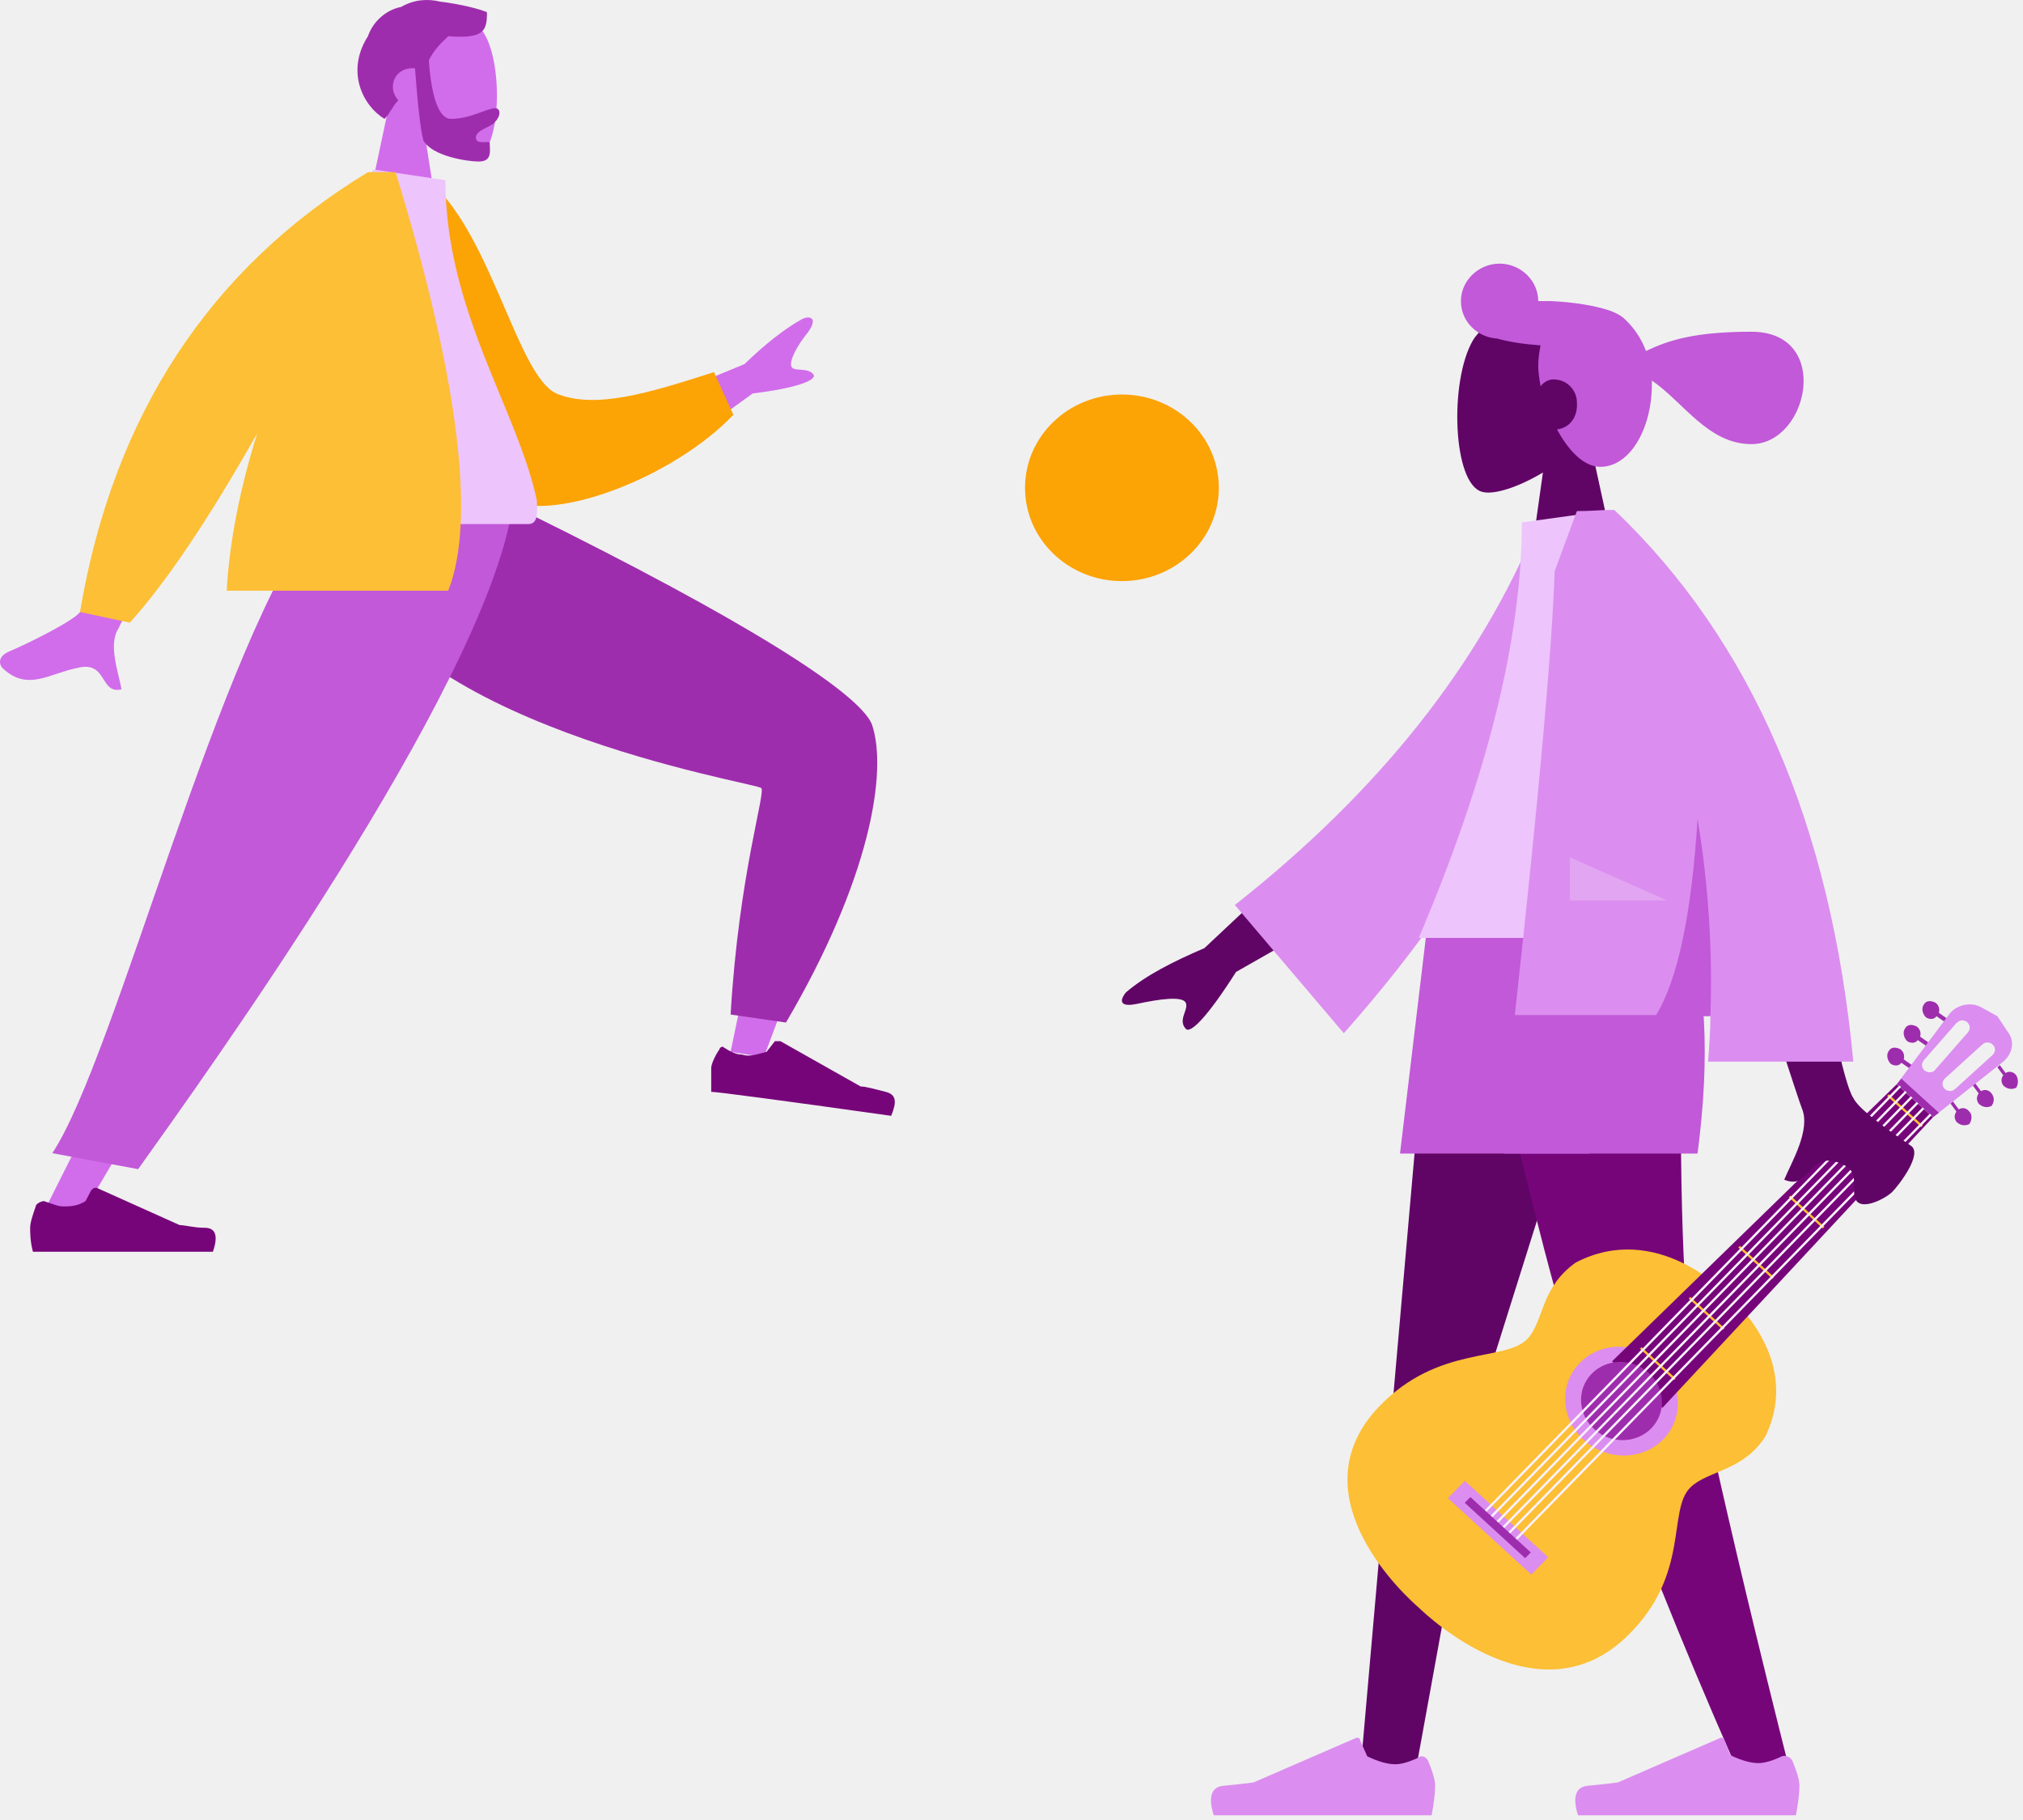
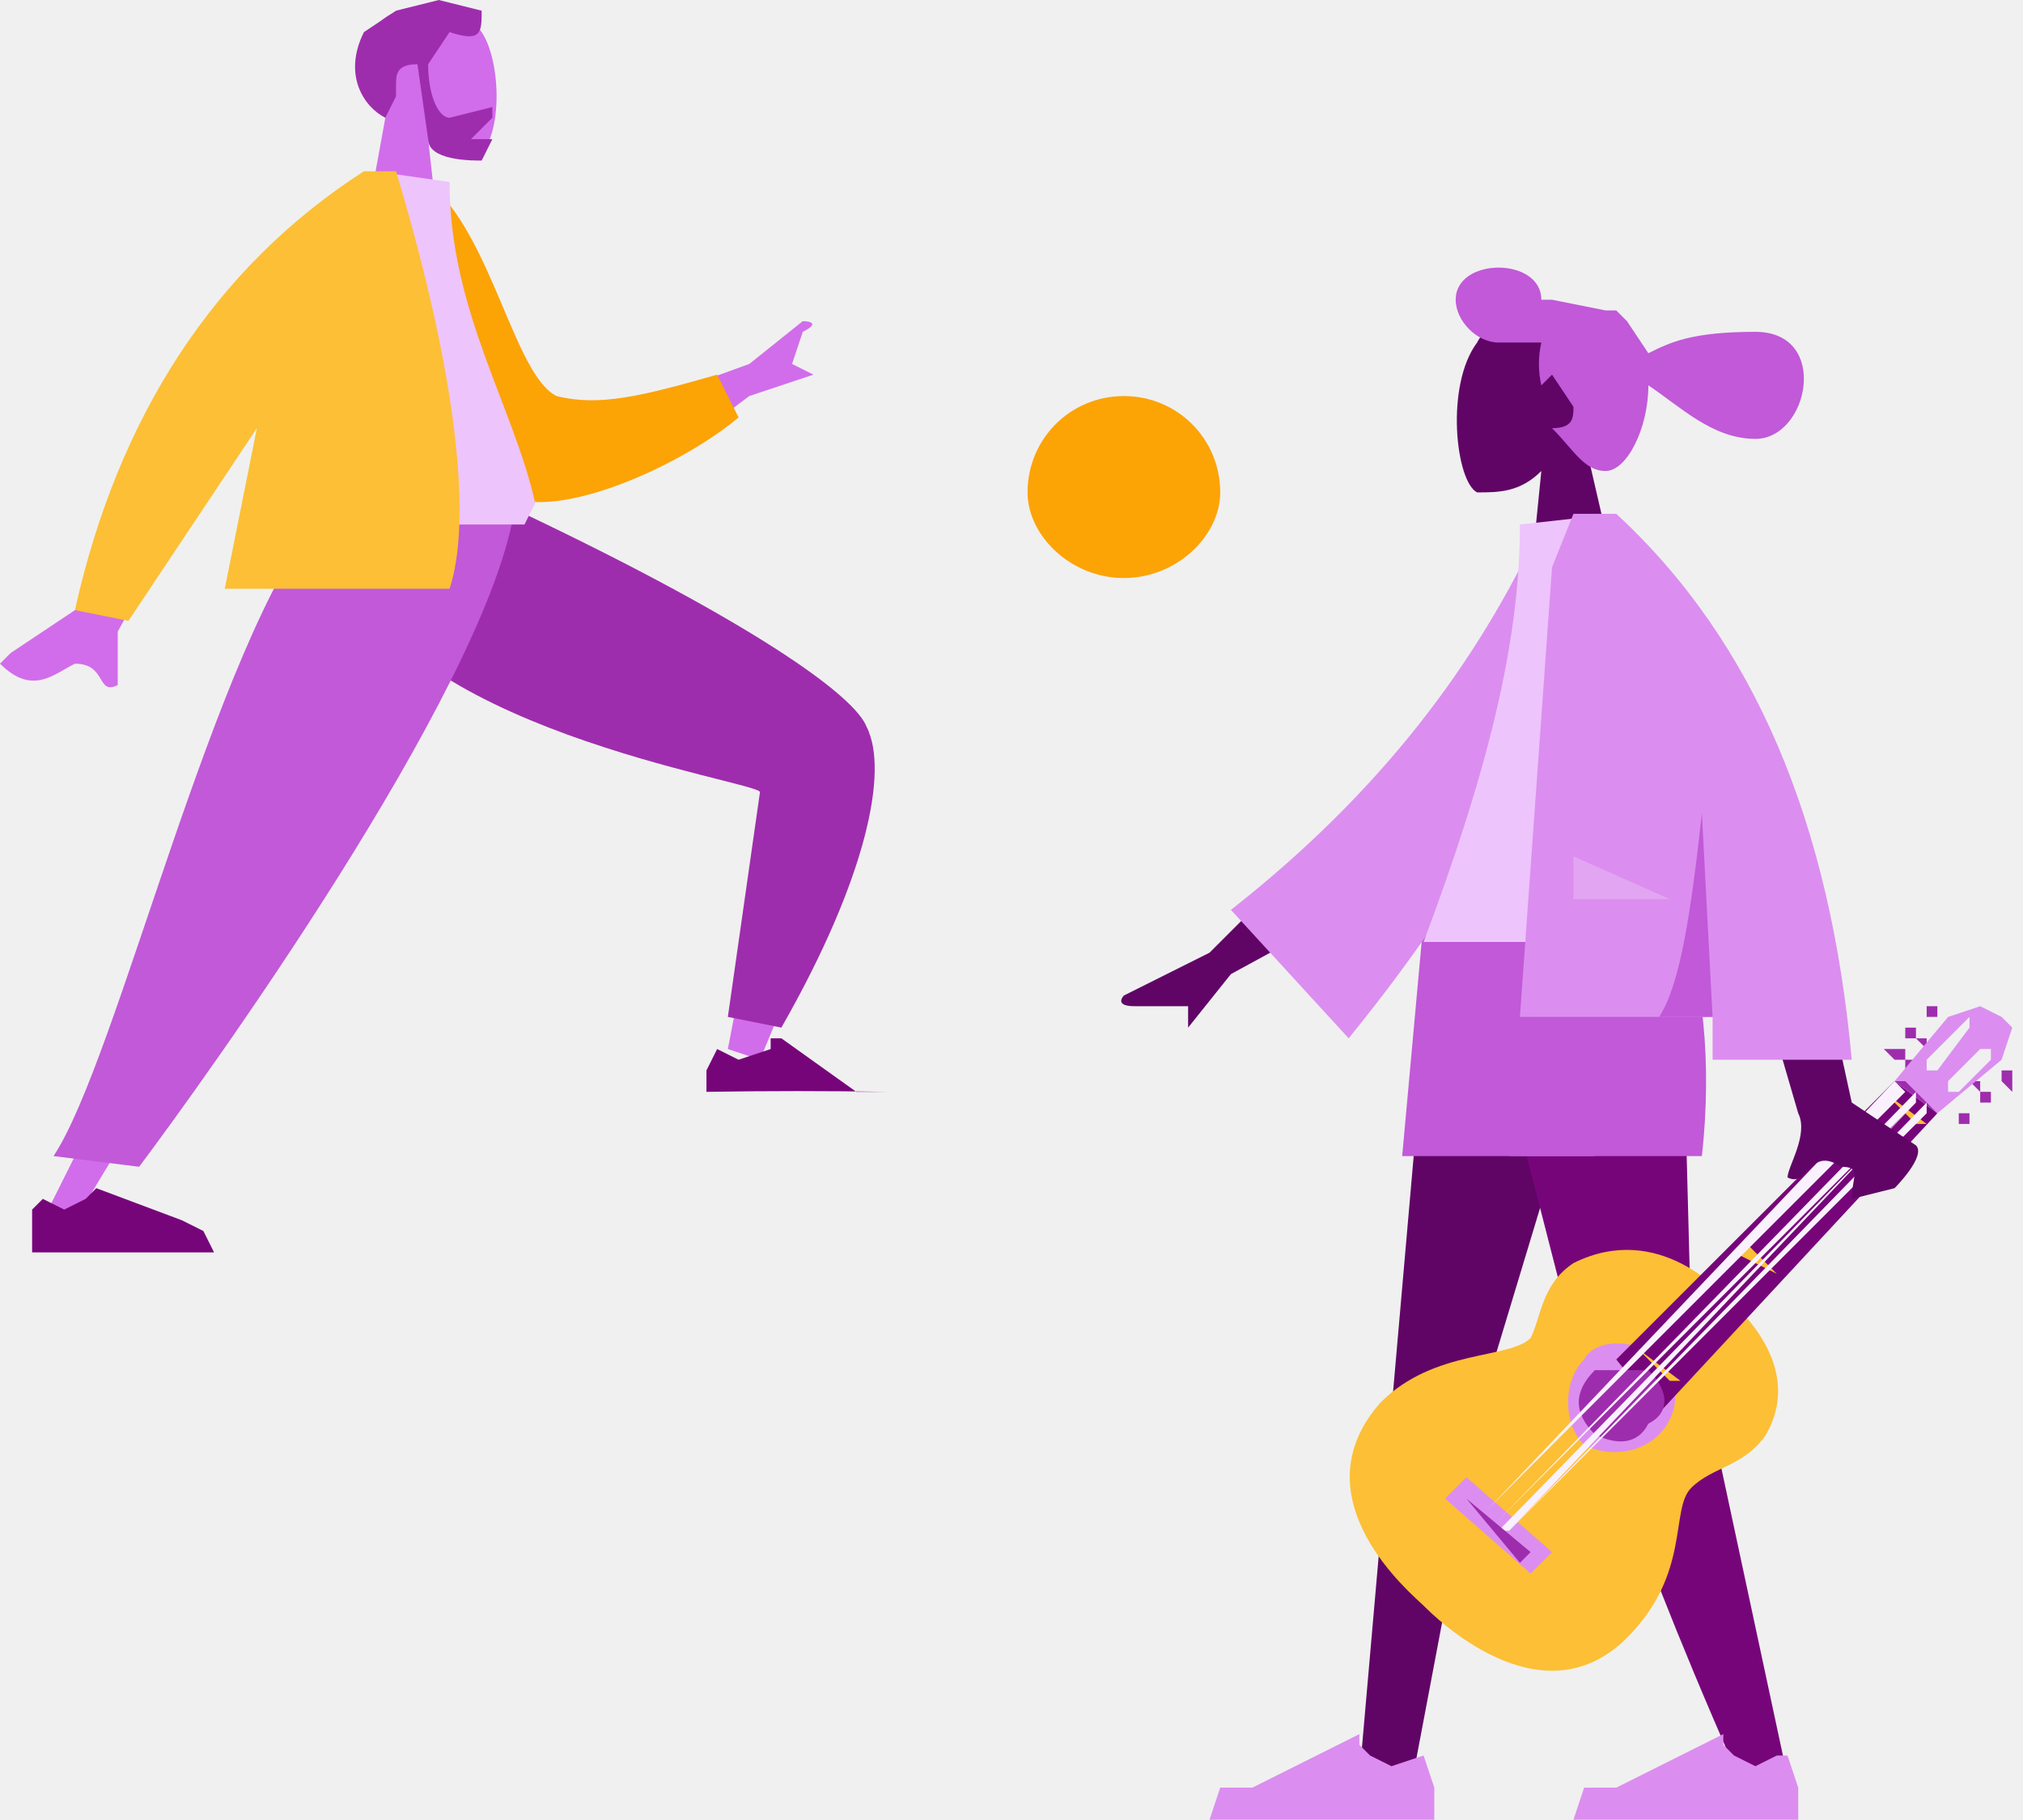
- <svg xmlns="http://www.w3.org/2000/svg" width="189" height="170" viewBox="0 0 189 170" fill="none">
-   <path d="M152.465 85.814L138.895 128.974L132.219 165.665H127.076L134.08 85.814H152.465Z" fill="#600566" />
-   <path d="M157.39 85.814C156.515 109.462 157.499 121.763 157.718 123.884C157.937 126.005 160.782 140.003 167.458 166.407L161.986 164.605C151.371 140.427 147.76 127.808 146.556 124.626C145.352 121.445 142.069 108.508 136.816 85.921H157.39V85.814Z" fill="#77057A" />
-   <path d="M167.458 164.498C167.895 165.559 168.114 166.301 168.114 166.831C168.114 167.468 168.005 168.422 167.786 169.588C167.02 169.588 160.235 169.588 147.431 169.588C146.884 167.892 147.212 166.937 148.307 166.831C149.401 166.725 150.386 166.619 151.152 166.513L160.673 162.378C160.892 162.271 161.11 162.378 161.11 162.59L161.658 163.968C162.752 164.498 163.627 164.71 164.284 164.71C164.831 164.71 165.597 164.498 166.473 164.074C166.801 163.968 167.239 164.074 167.458 164.498Z" fill="#DB8EEF" />
-   <path d="M133.423 164.498C133.861 165.559 134.08 166.301 134.08 166.831C134.08 167.468 133.971 168.422 133.752 169.588C132.986 169.588 126.201 169.588 113.397 169.588C112.85 167.892 113.178 166.937 114.272 166.831C115.367 166.725 116.352 166.619 117.118 166.513L126.639 162.378C126.857 162.271 127.076 162.378 127.076 162.59L127.733 164.074C128.827 164.604 129.703 164.817 130.359 164.817C130.906 164.817 131.673 164.604 132.548 164.18C132.767 163.968 133.205 164.074 133.423 164.498Z" fill="#DB8EEF" />
-   <path d="M154.325 85.814L148.525 107.765H130.797L133.423 85.814H154.325Z" fill="#C159D8" />
-   <path d="M157.499 85.814C159.359 91.329 159.797 98.646 158.593 107.765H140.537L135.612 85.814H157.499Z" fill="#C159D8" />
-   <path d="M148.417 40.642C150.059 38.733 151.263 36.4 151.044 33.855C150.497 26.326 139.772 28.023 137.583 31.84C135.395 35.658 135.723 45.202 138.459 45.944C139.553 46.262 141.851 45.52 144.149 44.141L142.727 54.215H151.372L148.417 40.642Z" fill="#600566" />
-   <path d="M145.462 40.111C146.556 42.126 147.979 43.611 149.511 43.611C152.356 43.611 154.326 39.899 154.326 35.975C154.326 35.87 154.326 35.657 154.326 35.551C157.281 37.566 159.579 41.49 163.628 41.49C168.99 41.49 171.179 30.991 163.628 30.991C158.485 30.991 155.968 31.734 153.779 32.794C153.341 31.628 152.685 30.673 151.919 29.931C151.7 29.719 151.481 29.507 151.043 29.295C150.824 29.189 150.605 29.083 150.277 28.977C148.964 28.552 147.104 28.234 144.915 28.128C144.477 28.128 144.149 28.128 143.711 28.128C143.711 26.22 142.069 24.629 140.1 24.629C138.13 24.629 136.488 26.22 136.488 28.128C136.488 30.037 138.02 31.522 139.881 31.628C140.975 31.946 142.398 32.158 143.93 32.264C143.82 32.794 143.711 33.431 143.711 34.173C143.711 34.809 143.82 35.445 143.93 36.082C144.258 35.657 144.696 35.445 145.134 35.445C146.447 35.445 147.322 36.506 147.322 37.566C147.432 39.051 146.556 40.005 145.462 40.111Z" fill="#C159D8" />
-   <path d="M177.855 98.966C177.964 98.648 177.855 98.224 177.527 98.011C177.089 97.799 176.651 97.799 176.432 98.224C176.214 98.542 176.323 99.072 176.651 99.39C176.98 99.602 177.417 99.602 177.636 99.284L178.402 99.814L178.621 99.496L177.855 98.966Z" fill="#9E2DAD" />
-   <path d="M179.387 96.845C179.497 96.526 179.387 96.102 179.059 95.89C178.621 95.678 178.183 95.678 177.965 96.102C177.746 96.421 177.855 96.951 178.184 97.269C178.512 97.481 178.95 97.481 179.168 97.163L179.934 97.693L180.153 97.375L179.387 96.845Z" fill="#9E2DAD" />
-   <path d="M181.137 94.618C181.247 94.3 181.137 93.876 180.809 93.664C180.371 93.452 179.933 93.452 179.715 93.876C179.496 94.194 179.605 94.724 179.934 95.042C180.262 95.254 180.7 95.254 180.918 94.936L181.684 95.466L181.903 95.148L181.137 94.618Z" fill="#9E2DAD" />
-   <path d="M157.938 138.944C159.579 137.354 162.862 137.46 164.941 134.172C168.553 126.643 161.221 120.811 161.221 120.811C161.221 120.811 154.764 114.024 147.213 117.948C143.93 120.281 144.258 123.356 142.726 125.053C140.647 127.279 134.409 125.583 128.828 131.415C120.839 139.793 131.564 149.336 132.549 150.185C133.534 151.139 143.93 160.895 152.138 152.73C157.938 147.003 155.749 141.065 157.938 138.944Z" fill="#FCBF35" />
-   <path d="M183.983 103.845C183.764 103.527 183.327 103.421 182.998 103.633L182.451 102.891L182.232 103.103L182.779 103.845C182.561 104.163 182.561 104.481 182.779 104.799C183.108 105.118 183.545 105.224 183.983 105.011C184.202 104.693 184.312 104.163 183.983 103.845Z" fill="#9E2DAD" />
-   <path d="M186.062 102.15C185.843 101.832 185.406 101.726 185.077 101.938L184.53 101.195L184.311 101.407L184.859 102.15C184.64 102.468 184.64 102.786 184.859 103.104C185.187 103.422 185.625 103.528 186.062 103.316C186.281 102.998 186.391 102.574 186.062 102.15Z" fill="#9E2DAD" />
-   <path d="M188.36 100.45C188.141 100.132 187.704 100.026 187.375 100.238L186.828 99.496L186.609 99.708L187.156 100.45C186.938 100.769 186.938 101.087 187.156 101.405C187.485 101.723 187.923 101.829 188.36 101.617C188.579 101.299 188.579 100.769 188.36 100.45Z" fill="#9E2DAD" />
-   <path d="M147.994 134.548C145.823 132.596 145.628 129.378 147.56 127.36C149.492 125.342 152.818 125.288 154.989 127.239C157.161 129.191 157.355 132.409 155.423 134.427C153.492 136.445 150.166 136.499 147.994 134.548Z" fill="#DB8EEF" />
-   <path d="M180.591 104.374L177.198 101.299L150.606 127.173L155.311 131.521L180.591 104.374Z" fill="#77057A" />
-   <path d="M148.959 133.527C147.408 132.133 147.283 129.82 148.68 128.36C150.078 126.9 152.468 126.846 154.019 128.24C155.57 129.634 155.694 131.947 154.297 133.407C152.9 134.867 150.51 134.921 148.959 133.527Z" fill="#9E2DAD" />
-   <path d="M136.85 138.34L144.644 145.479L143.065 147.098L135.271 139.958L136.85 138.34Z" fill="#DB8EEF" />
-   <path d="M187.157 99.178L180.591 104.375L177.199 101.299L182.123 94.725C182.78 93.876 184.093 93.558 185.078 94.088L186.61 94.937L187.595 96.421C188.251 97.27 188.033 98.436 187.157 99.178ZM180.81 99.921L183.874 96.421C184.093 96.103 184.093 95.785 183.765 95.467C183.436 95.255 183.108 95.255 182.78 95.573L179.715 99.072C179.497 99.391 179.497 99.709 179.825 100.027C180.153 100.239 180.591 100.239 180.81 99.921ZM186.172 98.542C186.391 98.33 186.5 97.906 186.172 97.588C185.953 97.376 185.516 97.27 185.187 97.588L181.685 100.769C181.466 100.981 181.357 101.405 181.685 101.723C181.904 101.936 182.342 102.042 182.67 101.723L186.172 98.542Z" fill="#DB8EEF" />
-   <path d="M176.457 102.231L179.638 105.146L179.487 105.3L176.306 102.386L176.457 102.231Z" fill="#FCBF35" />
-   <path d="M171.824 107L175.005 109.914L174.855 110.068L171.673 107.154L171.824 107Z" fill="#FCBF35" />
-   <path d="M167.266 111.693L170.447 114.607L170.297 114.762L167.116 111.847L167.266 111.693Z" fill="#FCBF35" />
-   <path d="M162.553 116.389L165.734 119.303L165.584 119.457L162.403 116.543L162.553 116.389Z" fill="#FCBF35" />
-   <path d="M157.921 121.159L161.102 124.073L160.951 124.227L157.77 121.313L157.921 121.159Z" fill="#FCBF35" />
-   <path d="M153.363 125.851L156.544 128.765L156.394 128.919L153.213 126.005L153.363 125.851Z" fill="#FCBF35" />
-   <path d="M181.138 103.95L177.636 100.769L177.198 101.299L180.591 104.374L181.138 103.95Z" fill="#9E2DAD" />
-   <path d="M177.449 101.405L177.608 101.551L138.879 141.227L138.72 141.081L177.449 101.405Z" fill="#F9F1FD" />
-   <path d="M177.983 101.914L178.142 102.06L139.423 141.746L139.264 141.601L177.983 101.914Z" fill="#F9F1FD" />
-   <path d="M178.519 102.413L178.678 102.559L139.971 142.256L139.811 142.111L178.519 102.413Z" fill="#F9F1FD" />
-   <path d="M179.069 102.944L179.229 103.09L140.51 142.777L140.351 142.631L179.069 102.944Z" fill="#F9F1FD" />
-   <path d="M179.613 103.458L179.772 103.604L141.054 143.29L140.895 143.145L179.613 103.458Z" fill="#F9F1FD" />
-   <path d="M180.296 104.041L180.455 104.187L141.725 143.857L141.566 143.711L180.296 104.041Z" fill="#F9F1FD" />
-   <path d="M137.367 139.852L143.014 145.024L142.487 145.564L136.841 140.391L137.367 139.852Z" fill="#9E2DAD" />
-   <path d="M122.809 78.923L112.522 88.573C109.567 89.845 107.05 91.118 105.19 92.709C104.752 93.239 104.314 94.193 106.284 93.769C108.254 93.345 110.443 93.027 110.771 93.663C111.099 94.299 110.005 95.254 110.771 96.102C111.209 96.632 112.85 94.935 115.477 90.8L126.092 84.755L122.809 78.923ZM168.334 80.301H160.783C165.488 94.935 168.005 102.677 168.334 103.525C169.209 105.54 167.349 108.615 166.692 110.206C169.209 111.266 168.881 107.342 172.054 108.721C173.696 109.463 173.039 110.418 173.258 111.69C173.477 113.387 176.103 112.008 176.76 111.372C177.307 110.842 179.715 107.767 178.511 107.024C175.884 105.222 173.586 103.525 173.149 102.57C172.273 101.298 170.741 93.875 168.334 80.301Z" fill="#600566" />
-   <path d="M146.775 49.55L143.602 49.02C138.239 62.063 128.828 73.94 115.368 84.544L125.545 96.527C139.005 81.363 147.323 65.668 146.775 49.55Z" fill="#DB8EEF" />
-   <path d="M160.454 87.619H132.548C139.005 72.455 142.179 59.517 142.179 48.807L150.605 47.641C157.28 57.927 159.141 70.652 160.454 87.619Z" fill="#EDC4FC" />
-   <path d="M150.824 47.641H150.277C149.62 47.641 148.635 47.747 147.322 47.747L145.243 53.367C145.024 60.26 143.82 74.045 141.522 94.83H159.797C159.797 96.314 159.688 97.693 159.579 99.178H173.148C171.069 77.015 163.628 59.836 150.824 47.641Z" fill="#DB8EEF" />
-   <path d="M158.594 76.484C158.046 85.392 156.733 91.648 154.654 94.936H159.797C160.016 88.573 159.578 82.423 158.594 76.484Z" fill="#C159D8" />
-   <path d="M155.749 84.12L146.666 80.09V84.12H155.749Z" fill="white" fill-opacity="0.2" />
-   <path d="M104.816 54.287C109.816 54.287 113.869 50.385 113.869 45.571C113.869 40.758 109.816 36.855 104.816 36.855C99.817 36.855 95.764 40.758 95.764 45.571C95.764 50.385 99.817 54.287 104.816 54.287Z" fill="#FCA306" />
-   <path d="M32.305 51.199C34.374 57.923 73.172 71.37 73.43 71.868C73.689 72.117 71.879 80.832 68.257 98.264L71.361 98.762C78.603 79.587 81.707 69.129 80.673 67.635C79.379 65.144 68.516 58.67 48.6 47.962L32.305 51.199Z" fill="#D16DEA" />
-   <path d="M68.257 94.778L73.43 95.525C81.19 82.327 83.001 72.117 81.448 67.635C80.155 64.646 69.55 57.923 49.376 47.962L32.046 51.697C36.184 67.635 70.585 73.113 71.102 73.611C71.62 73.86 69.033 81.58 68.257 94.778Z" fill="#9E2DAD" />
-   <path d="M67.222 98.015C66.705 98.762 66.446 99.509 66.446 99.758C66.446 100.256 66.446 101.003 66.446 101.999C66.964 101.999 72.654 102.746 83.259 104.24C83.776 102.995 83.776 102.248 82.741 101.999C81.707 101.75 80.931 101.501 80.413 101.501L72.913 97.268C72.654 97.268 72.654 97.268 72.395 97.268L71.619 98.264C70.585 98.513 70.067 98.762 69.291 98.513C68.774 98.513 68.257 98.264 67.481 97.766C67.74 97.766 67.222 97.766 67.222 98.015Z" fill="#77057A" />
-   <path d="M34.373 47.715L18.854 83.823L3.594 114.203H7.215L46.53 47.715H34.373Z" fill="#D16DEA" />
-   <path d="M3.336 112.706C3.077 113.453 2.818 114.2 2.818 114.698C2.818 115.196 2.818 115.943 3.077 116.939C3.594 116.939 9.285 116.939 19.889 116.939C20.407 115.445 20.148 114.698 19.113 114.698C18.079 114.698 17.303 114.449 16.786 114.449L9.026 110.963C8.767 110.963 8.767 110.963 8.509 111.212L7.991 112.208C7.215 112.706 6.439 112.706 5.922 112.706C5.405 112.706 4.888 112.457 4.112 112.208C3.853 112.208 3.336 112.457 3.336 112.706Z" fill="#77057A" />
-   <path d="M4.887 107.729L12.905 109.223C19.113 100.507 44.978 64.648 47.823 47.715H29.976C20.406 59.917 10.836 98.764 4.887 107.729Z" fill="#C159D8" />
-   <path d="M36.184 10.608C34.891 9.114 33.856 7.122 34.115 4.881C34.632 -1.344 43.427 0.15 45.237 3.138C47.048 6.126 46.789 14.095 44.461 14.842C43.685 15.091 41.616 14.593 39.806 13.348L41.099 21.565H33.856L36.184 10.608Z" fill="#D16DEA" />
-   <path d="M40.064 5.627C40.323 9.363 41.099 11.106 42.133 11.106C43.944 11.106 45.496 10.11 46.272 10.11C46.789 10.11 46.789 10.857 46.272 11.355C46.013 11.853 44.461 12.102 44.461 12.849C44.461 13.596 45.754 13.098 45.754 13.347C45.754 14.094 46.013 15.09 44.72 15.09C43.685 15.09 40.323 14.592 39.547 13.098C39.288 12.102 39.029 9.861 38.771 6.374H38.512C37.477 6.374 36.702 7.121 36.702 8.118C36.702 8.616 36.96 9.114 37.219 9.363C36.702 9.861 36.443 10.608 35.925 11.106C33.856 9.861 32.304 6.623 34.374 3.386C34.891 1.892 36.184 0.896 37.477 0.647C38.771 -0.1 40.064 -0.1 41.099 0.149C43.168 0.398 44.978 0.896 45.496 1.145C45.496 2.888 45.237 3.635 41.874 3.386C41.099 4.133 40.581 4.631 40.064 5.627Z" fill="#9E2DAD" />
-   <path d="M58.687 38.498L69.55 34.016C71.361 32.273 73.171 30.779 74.982 29.783C75.499 29.534 76.534 29.534 75.499 31.028C74.465 32.273 73.689 33.767 73.947 34.265C74.206 34.763 75.499 34.265 76.016 35.012C76.275 35.51 74.465 36.257 70.326 36.755L62.049 42.732L58.687 38.498ZM14.716 39.743L20.924 40.989C14.716 52.194 11.353 57.922 11.095 58.669C10.06 60.163 11.095 62.902 11.353 64.396C9.284 64.894 10.06 61.657 7.215 62.404C4.628 62.902 2.559 64.645 0.231 62.404C-0.027 62.155 -0.286 61.408 0.749 60.91C3.077 59.914 6.956 57.922 7.474 57.175C7.991 56.179 10.577 50.451 14.716 39.743Z" fill="#D16DEA" />
-   <path d="M37.735 17.583L40.322 17.085C46.012 22.314 48.34 35.014 51.961 36.758C55.582 38.252 60.497 36.758 66.704 34.765L68.515 38.75C63.083 44.477 51.444 49.209 46.788 46.469C39.029 42.236 37.477 26.548 37.735 17.583Z" fill="#FCA306" />
-   <path d="M26.355 48.957C36.702 48.957 44.461 48.957 49.376 48.957C50.41 48.957 50.151 47.462 50.151 46.715C48.341 38.249 41.616 29.035 41.616 16.833L34.891 15.837C29.201 24.553 27.39 35.011 26.355 48.957Z" fill="#EDC4FC" />
-   <path d="M24.027 40.489C19.372 48.707 15.492 54.434 12.129 58.169L7.474 57.173C10.578 38.746 19.63 25.05 34.373 16.085H36.96C42.909 35.508 44.461 48.707 41.874 55.181H21.182C21.441 50.45 22.476 45.469 24.027 40.489Z" fill="#FCBF35" />
+ <svg xmlns="http://www.w3.org/2000/svg" width="189" height="170" fill="none">
+   <path d="M152 86l-13 43-7 37h-5l7-80h18z" fill="#600566" />
+   <path d="M157 86l1 38 9 42-5-1c-11-25-14-37-15-40l-10-39h20z" fill="#77057A" />
+   <path d="M167 164l1 3v3h-21l1-3h3l10-5v1l1 1 2 1 2-1h1zM133 164l1 3v3h-21l1-3h3l10-5v1l1 1 2 1 3-1z" fill="#DB8EEF" />
+   <path d="M154 86l-5 22h-18l2-22h21z" fill="#C159D8" />
+   <path d="M157 86c2 5 3 13 2 22h-18l-5-22h21z" fill="#C159D8" />
+   <path d="M148 41c2-2 3-5 3-7-1-8-11-6-13-2-3 4-2 13 0 14 2 0 4 0 6-2l-1 10h8l-3-13z" fill="#600566" />
+   <path d="M145 40c2 2 3 4 5 4s4-4 4-8c3 2 6 5 10 5 5 0 7-10 0-10-6 0-8 1-10 2l-2-3-1-1h-1l-5-1h-1c0-2-2-3-4-3s-4 1-4 3 2 4 4 4h4a9 9 0 000 4l1-1 2 3c0 1 0 2-2 2z" fill="#C159D8" />
+   <path d="M178 99v-1h-2l1 1h1v1l1-1h-1zM179 97v-1h-1v1h1l1 1v-1h-1zM181 95v-1h-1v1h2-1z" fill="#9E2DAD" />
+   <path d="M158 139c2-2 5-2 7-5 4-7-4-13-4-13s-6-7-14-3c-3 2-3 5-4 7-2 2-9 1-14 6-8 9 3 18 4 19s11 11 19 3c6-6 4-12 6-14z" fill="#FCBF35" />
+   <path d="M184 104h-1l-1-1 1 1v1h1v-1zM186 102h-1v-1h-1l1 1v1h1v-1zM188 100h-1v-1 2l1 1v-2z" fill="#9E2DAD" />
+   <path d="M148 135c-2-2-2-6 0-8 1-2 5-2 7 0s2 5 0 7-5 2-7 1z" fill="#DB8EEF" />
+   <path d="M181 104l-4-3-26 26 4 5 26-28z" fill="#77057A" />
+   <path d="M149 134c-2-2-2-4 0-6h5c2 2 2 4 0 5-1 2-3 2-5 1z" fill="#9E2DAD" />
+   <path d="M137 138l8 7-2 2-8-7 2-2zM187 99l-6 5-4-3 5-6 3-1 2 1 1 1-1 3zm-6 1l3-4v-1l-1 1-3 3v1h1zm5-1v-1h-1l-3 3v1h1l3-3z" fill="#DB8EEF" />
+   <path d="M176 102l4 3h-1l-3-3zM172 107l3 3-3-3zM167 112l3 3-3-3zM163 116l3 3-4-2 1-1zM158 121l3 3-3-3zM153 126l4 3h-1l-3-3z" fill="#FCBF35" />
+   <path d="M181 104l-3-3h-1l4 3z" fill="#9E2DAD" />
+   <path d="M177 101l1 1-39 39 38-40zM178 102l-39 40 39-40zM179 102v1l-39 39 39-40zM179 103l-38 40h-1l39-40zM180 103v1l-39 39 39-40zM180 104l-38 40 38-40z" fill="#F9F1FD" />
+   <path d="M137 140l6 5-1 1-5-6z" fill="#9E2DAD" />
+   <path d="M123 79l-10 10-8 4s-1 1 1 1h5v2l4-5 11-6-3-6zm45 1h-7l7 24c1 2-1 5-1 6 2 1 2-3 5-1 2 0 1 1 1 3l4-1s3-3 2-4l-6-4-5-23z" fill="#600566" />
+   <path d="M147 50l-3-1c-6 13-15 25-29 36l11 12c13-16 21-31 21-47z" fill="#DB8EEF" />
+   <path d="M160 88h-27c6-16 9-28 9-39l9-1c6 10 8 23 9 40z" fill="#EDC4FC" />
+   <path d="M151 48h-1-3l-2 5-3 42h18v4h13c-2-22-9-39-22-51z" fill="#DB8EEF" />
+   <path d="M159 76c-1 9-2 16-4 19h5l-1-19z" fill="#C159D8" />
+   <path d="M156 84l-9-4v4h9z" fill="#fff" fill-opacity=".2" />
+   <path d="M105 54c5 0 9-4 9-8 0-5-4-9-9-9s-9 4-9 9c0 4 4 8 9 8z" fill="#FCA306" />
+   <path d="M32 51c2 7 41 20 41 21l-5 26 3 1c8-19 11-30 10-31-2-3-12-9-32-20l-17 3z" fill="#D16DEA" />
+   <path d="M68 95l5 1c8-14 10-24 8-28-1-3-11-10-32-20l-17 4c4 16 39 21 39 22l-3 21z" fill="#9E2DAD" />
+   <path d="M67 98l-1 2v2a516 516 0 0117 0h-3l-7-5h-1v1l-3 1-2-1c1 0 0 0 0 0z" fill="#77057A" />
+   <path d="M34 48L19 84 4 114h3l40-66H34z" fill="#D16DEA" />
+   <path d="M3 113v4h17l-1-2-2-1-8-3-1 1-2 1-2-1-1 1z" fill="#77057A" />
+   <path d="M5 108l8 1c6-8 32-44 35-61H30C20 60 11 99 5 108z" fill="#C159D8" />
+   <path d="M36 11l-2-6c1-6 9-5 11-2s2 11-1 12l-4-2 1 9h-7l2-11z" fill="#D16DEA" />
+   <path d="M40 6c0 3 1 5 2 5l4-1v1l-2 2h2l-1 2c-1 0-5 0-5-2l-1-7c-2 0-2 1-2 2v1l-1 2c-2-1-4-4-2-8l3-2 4-1 4 1c0 2 0 3-3 2l-2 3z" fill="#9E2DAD" />
+   <path d="M59 38l11-4 5-4s2 0 0 1l-1 3 2 1-6 2-8 6-3-5zm-44 2l6 1-10 18v5c-2 1-1-2-4-2-2 1-4 3-7 0l1-1 6-4 8-17z" fill="#D16DEA" />
+   <path d="M38 18l2-1c6 5 8 18 12 20 4 1 8 0 15-2l2 4c-6 5-18 10-22 7-8-4-10-19-9-28z" fill="#FCA306" />
+   <path d="M26 49h23l1-2c-2-9-8-18-8-30l-7-1c-6 9-8 19-9 33z" fill="#EDC4FC" />
+   <path d="M24 40L12 58l-5-1c4-18 13-32 27-41h3c6 20 7 33 5 39H21l3-15z" fill="#FCBF35" />
</svg>
